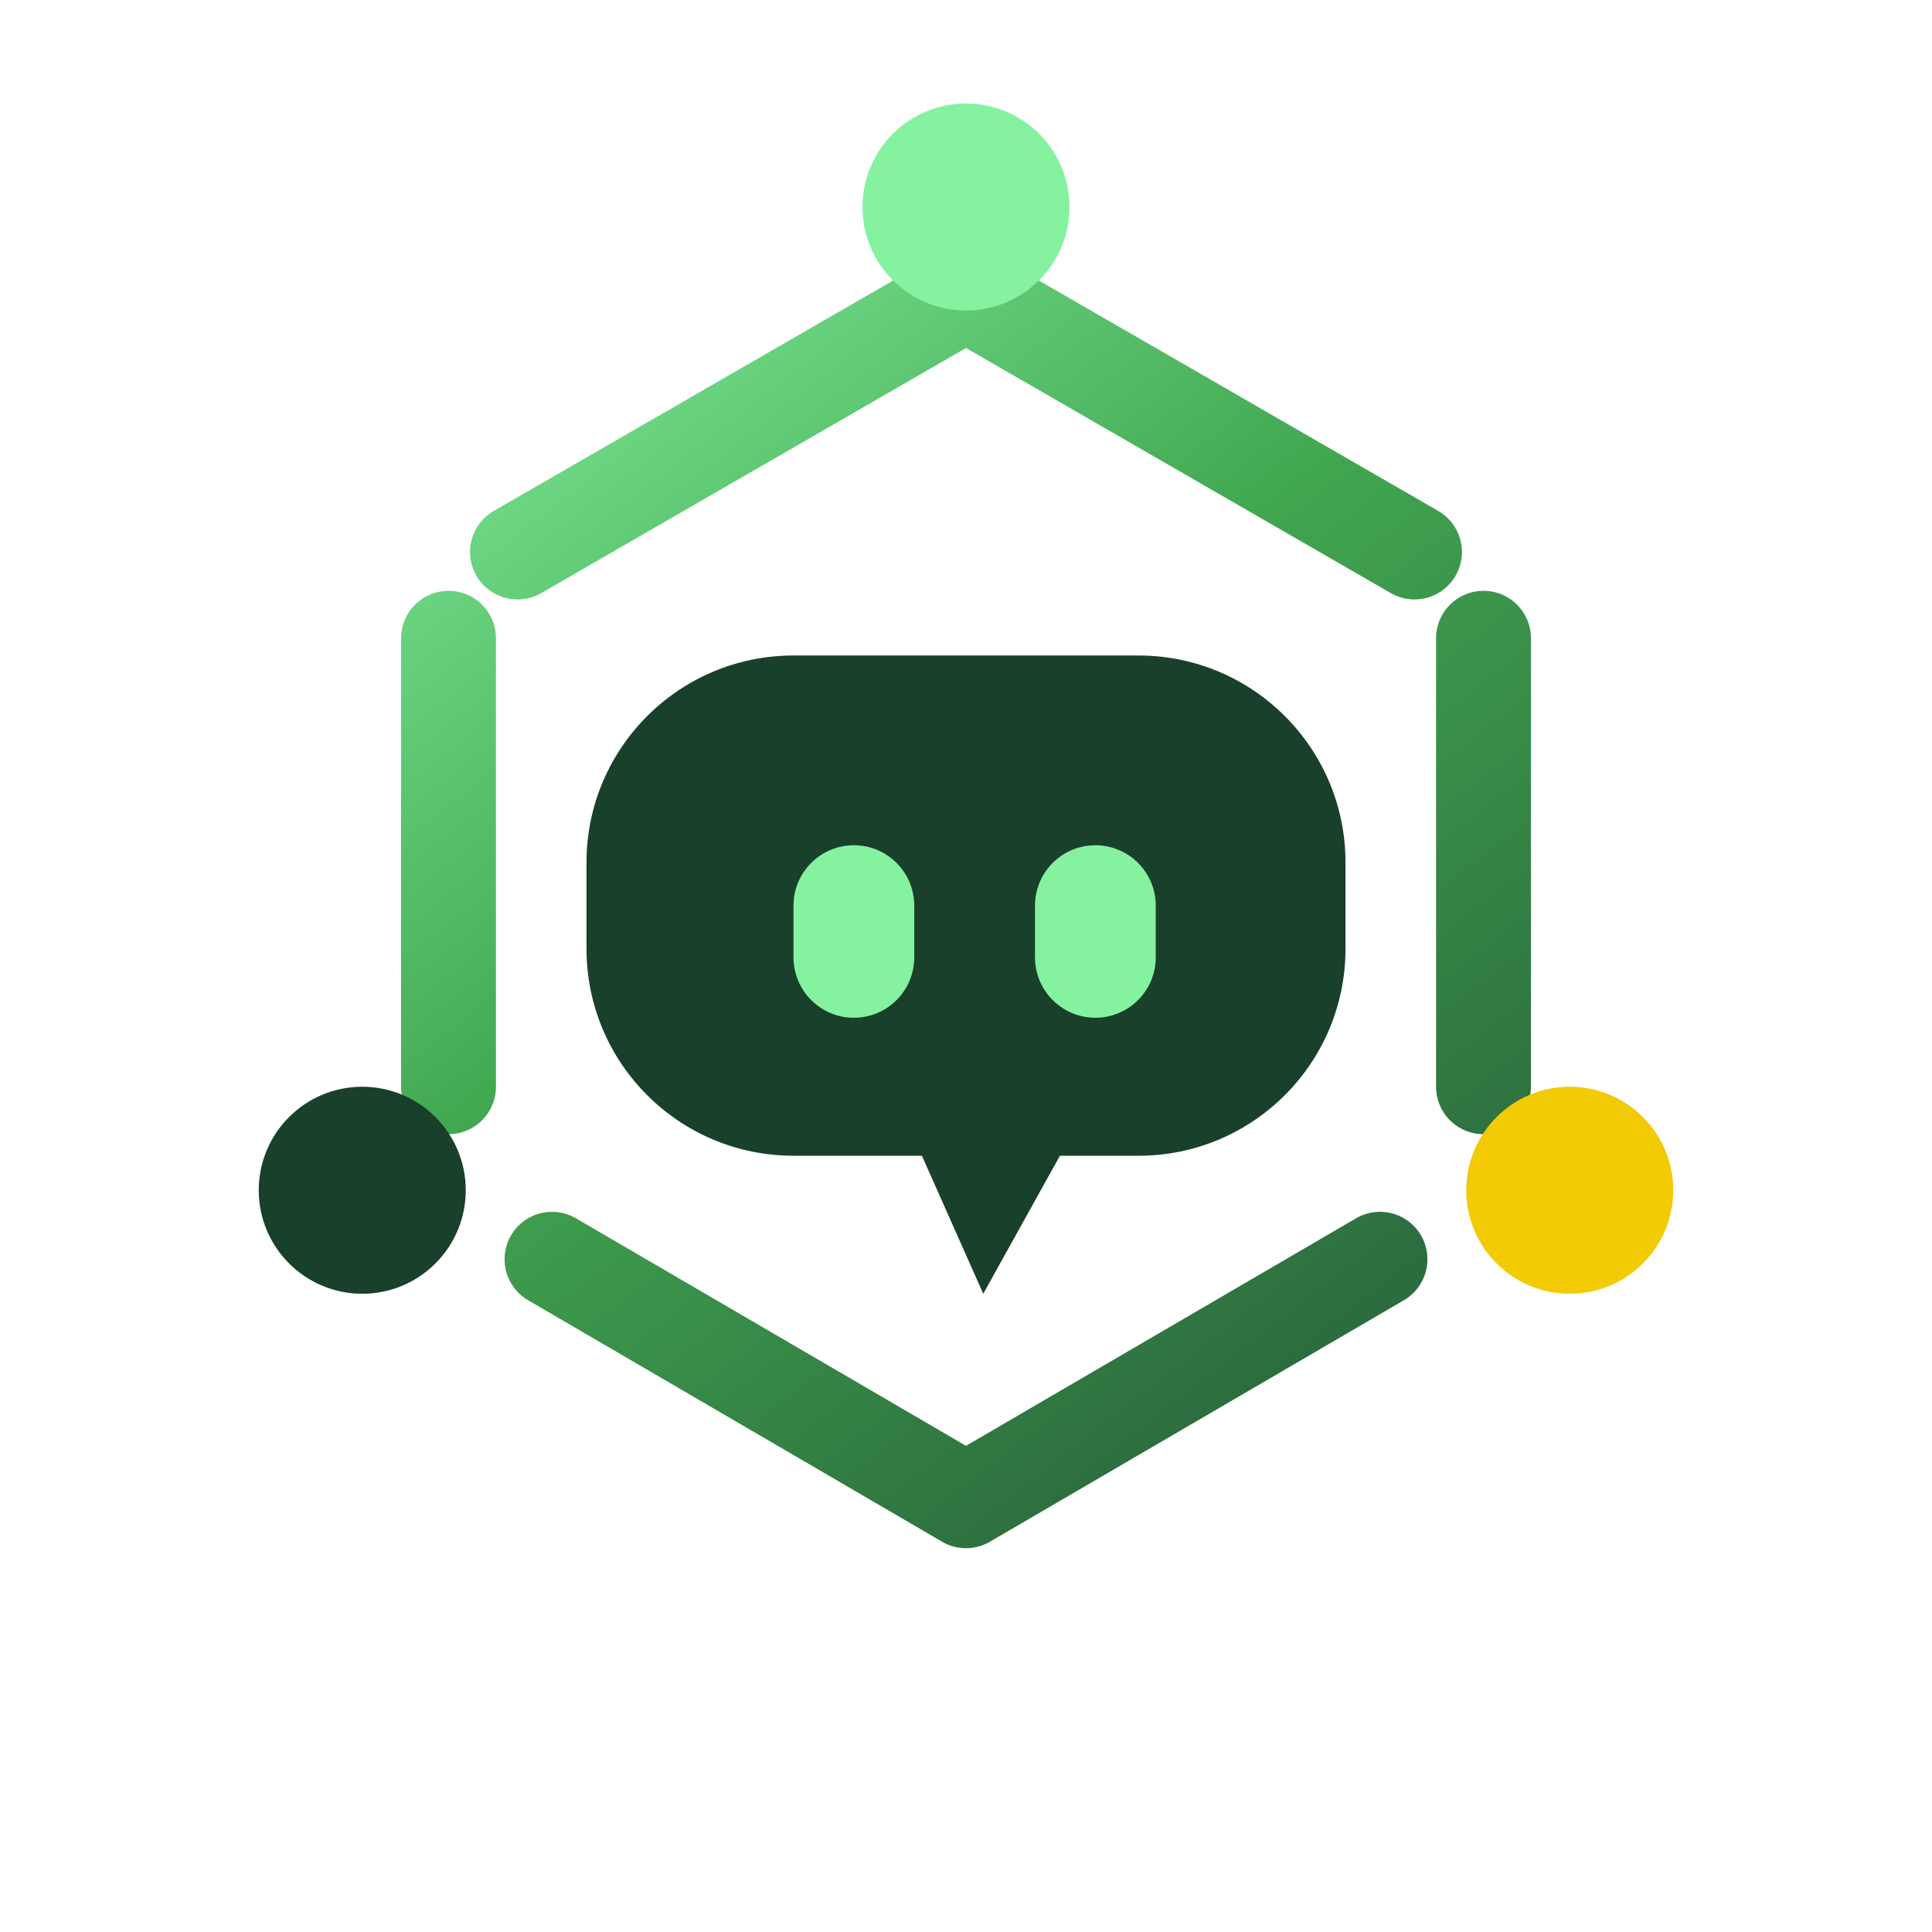
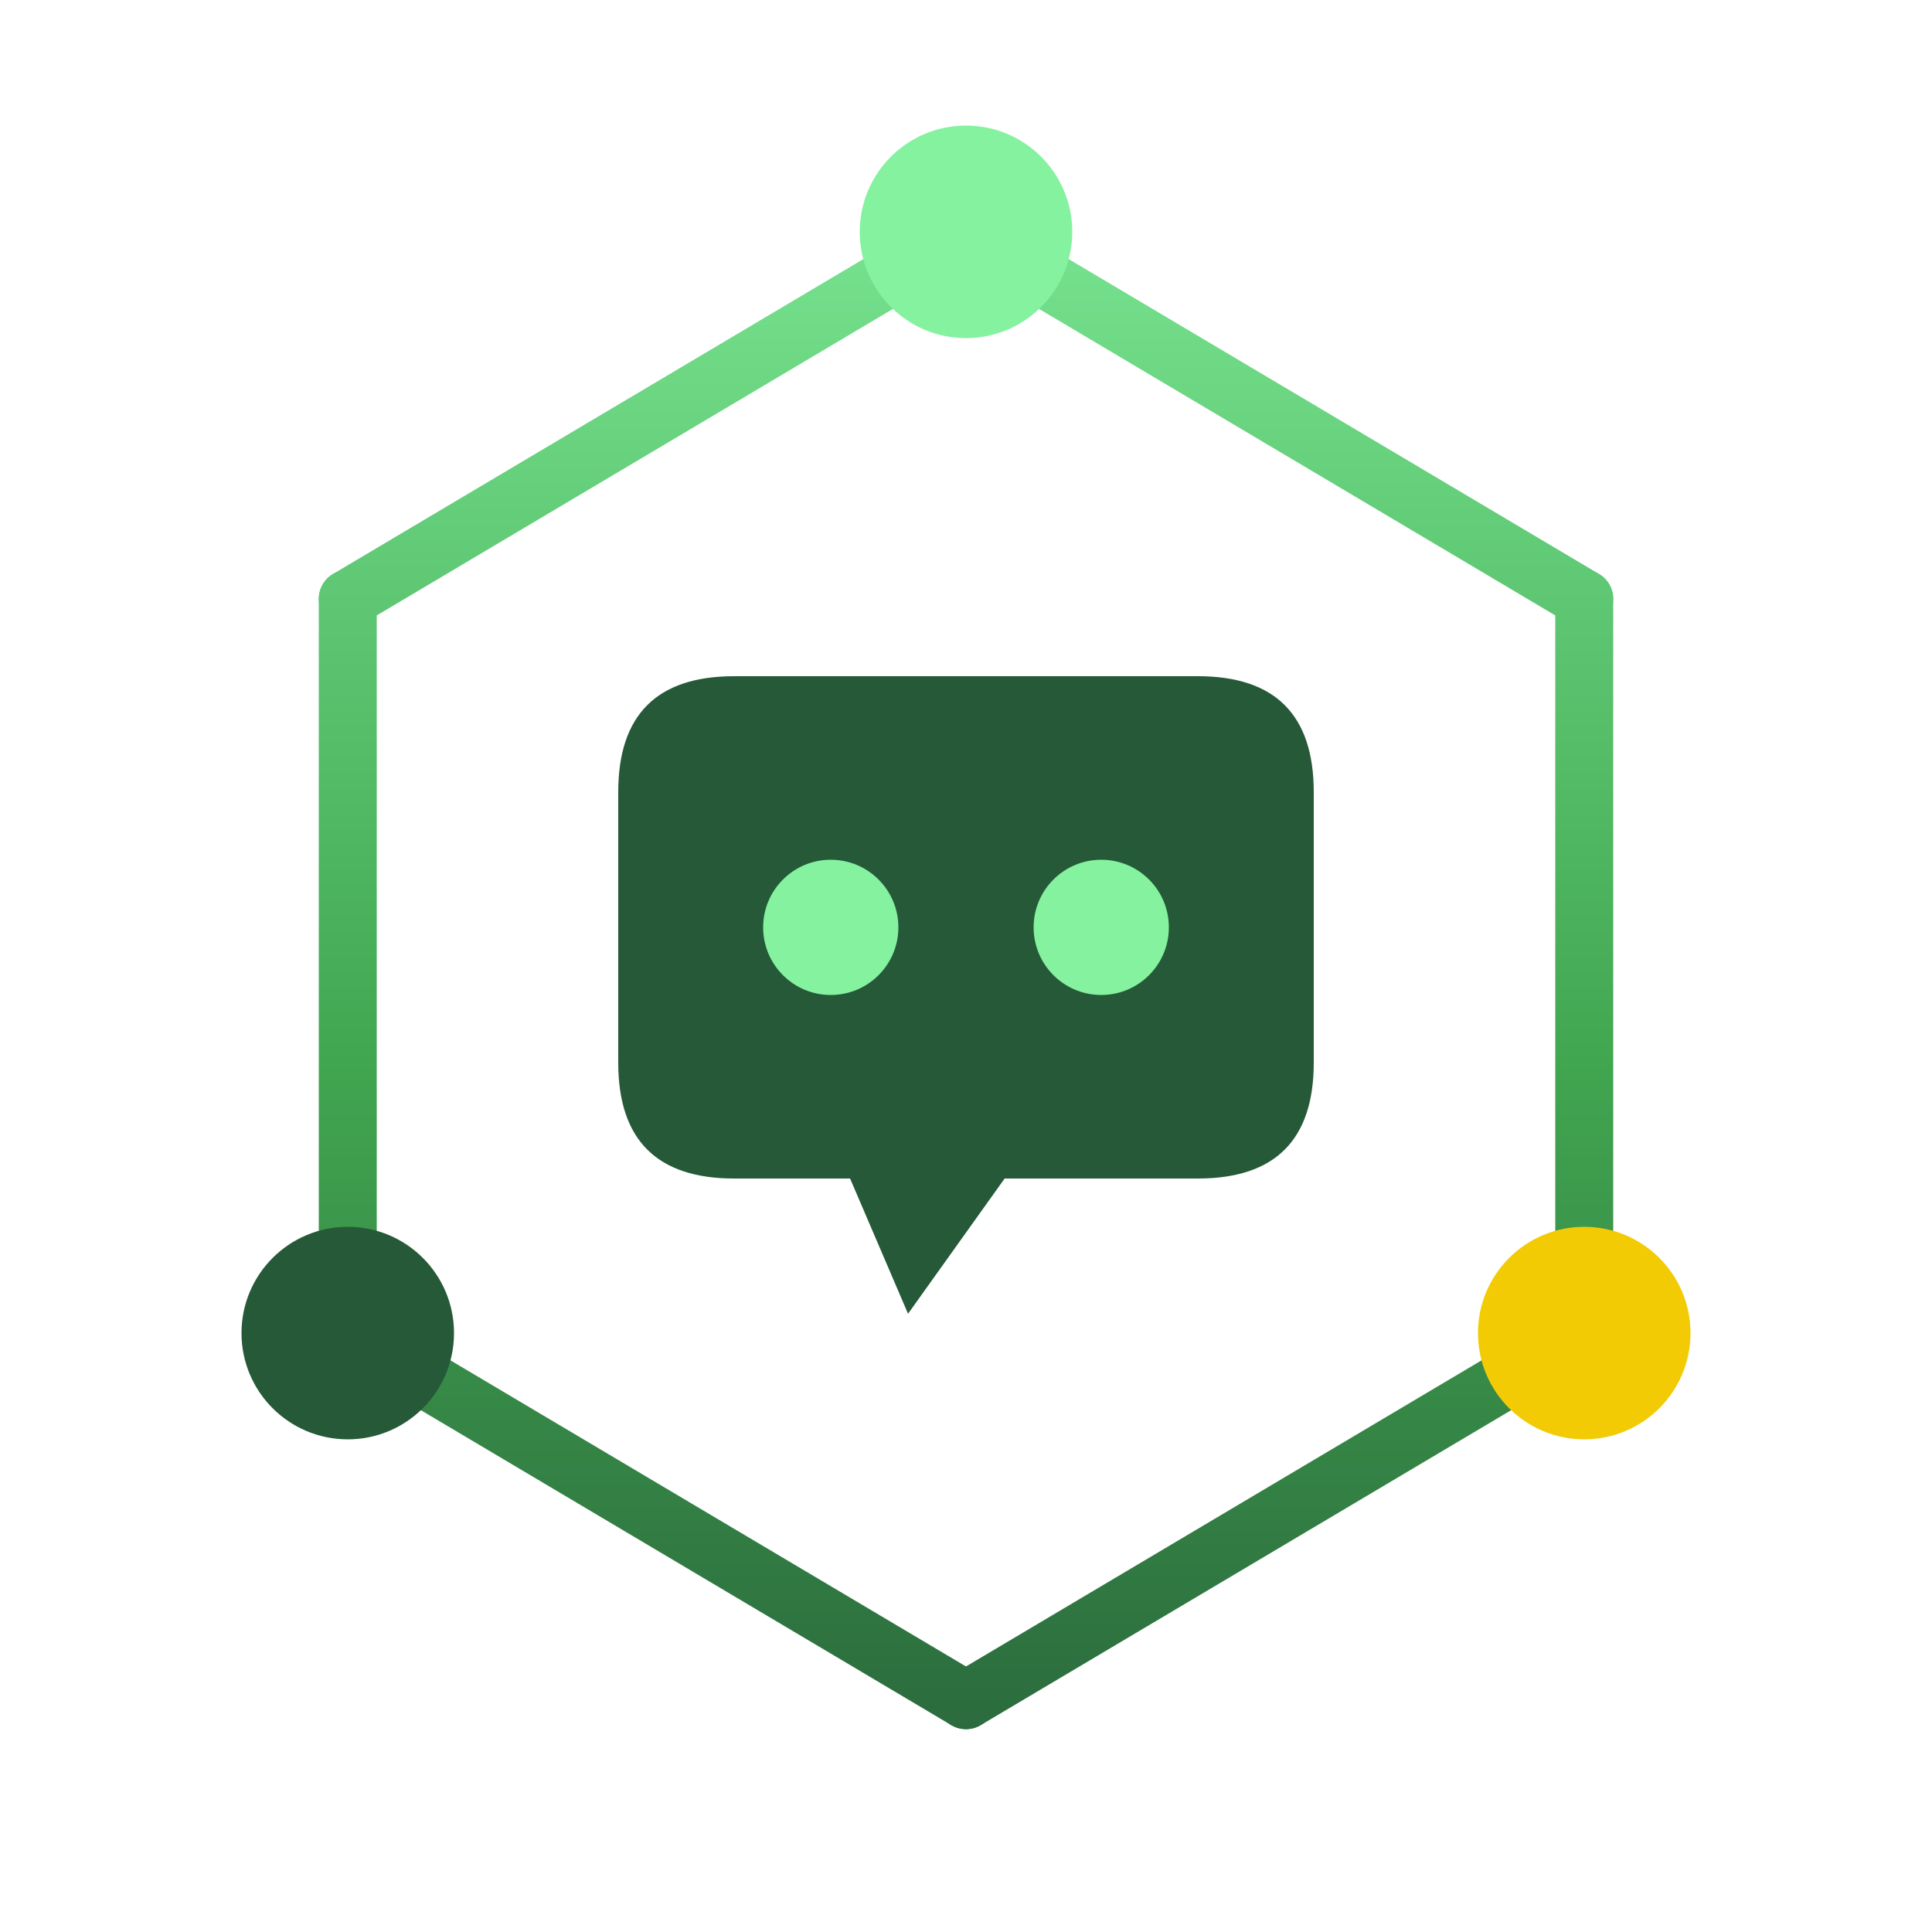
- <svg xmlns="http://www.w3.org/2000/svg" viewBox="0 0 224 224" role="img" aria-label="icon">
+ <svg xmlns="http://www.w3.org/2000/svg" viewBox="0 0 100 100" role="img" aria-label="Clever Agent icon">
  <defs>
-     <linearGradient id="fi" x1="52" y1="22" x2="172" y2="176" gradientUnits="userSpaceOnUse">
-       <stop offset="0" stop-color="#85F2A0" />
-       <stop offset="0.45" stop-color="#41A650" />
-       <stop offset="1" stop-color="#255938" />
+     <linearGradient id="hexGrad" x1="50" y1="0" x2="50" y2="100" gradientUnits="userSpaceOnUse">
+       <stop offset="0%" stop-color="#85F2A0" />
+       <stop offset="55%" stop-color="#41A650" />
+       <stop offset="100%" stop-color="#255938" />
    </linearGradient>
  </defs>
-   <g id="icon">
-     <g id="frame" fill="none" stroke="url(#fi)" stroke-width="11" stroke-linecap="round" stroke-linejoin="round">
-       <line x1="112" y1="34" x2="60" y2="64" />
-       <line x1="112" y1="34" x2="164" y2="64" />
-       <line x1="52" y1="74" x2="52" y2="126" />
-       <line x1="172" y1="74" x2="172" y2="126" />
-       <polyline points="64,146 112,174 160,146" />
-     </g>
-     <g id="nodes">
-       <circle cx="112" cy="24" r="12" fill="#85F2A0" />
-       <circle cx="42" cy="138" r="12" fill="#19402A" />
-       <circle cx="182" cy="138" r="12" fill="#F2CB05" />
-     </g>
-     <g id="bubble">
-       <rect x="68" y="76" width="88" height="58" rx="24" fill="#19402A" />
-       <path d="M106 132 L124 132 L114 150 Z" fill="#19402A" />
-     </g>
-     <g id="eyes">
-       <rect x="92" y="98" width="14" height="20" rx="7" fill="#85F2A0" />
-       <rect x="120" y="98" width="14" height="20" rx="7" fill="#85F2A0" />
-     </g>
+   <g stroke="url(#hexGrad)" stroke-width="3" stroke-linecap="round" fill="none" id="hex-lines">
+     <line x1="50" y1="12" x2="82" y2="31" />
+     <line x1="82" y1="31" x2="82" y2="69" />
+     <line x1="82" y1="69" x2="50" y2="88" />
+     <line x1="50" y1="88" x2="18" y2="69" />
+     <line x1="18" y1="69" x2="18" y2="31" />
+     <line x1="18" y1="31" x2="50" y2="12" />
  </g>
+   <circle id="node-top" cx="50" cy="12" r="5.5" fill="#85F2A0" />
+   <circle id="node-lower-left" cx="18" cy="69" r="5.5" fill="#255938" />
+   <circle id="node-lower-right" cx="82" cy="69" r="5.5" fill="#F2CB05" />
+   <path id="bubble" d="M38,35 H62 Q68,35 68,41 V55 Q68,61 62,61 H52 L47,68 L44,61 H38 Q32,61 32,55 V41 Q32,35 38,35 Z" fill="#255938" />
+   <circle id="eye-left" cx="43" cy="48" r="3.5" fill="#85F2A0" />
+   <circle id="eye-right" cx="57" cy="48" r="3.5" fill="#85F2A0" />
</svg>
